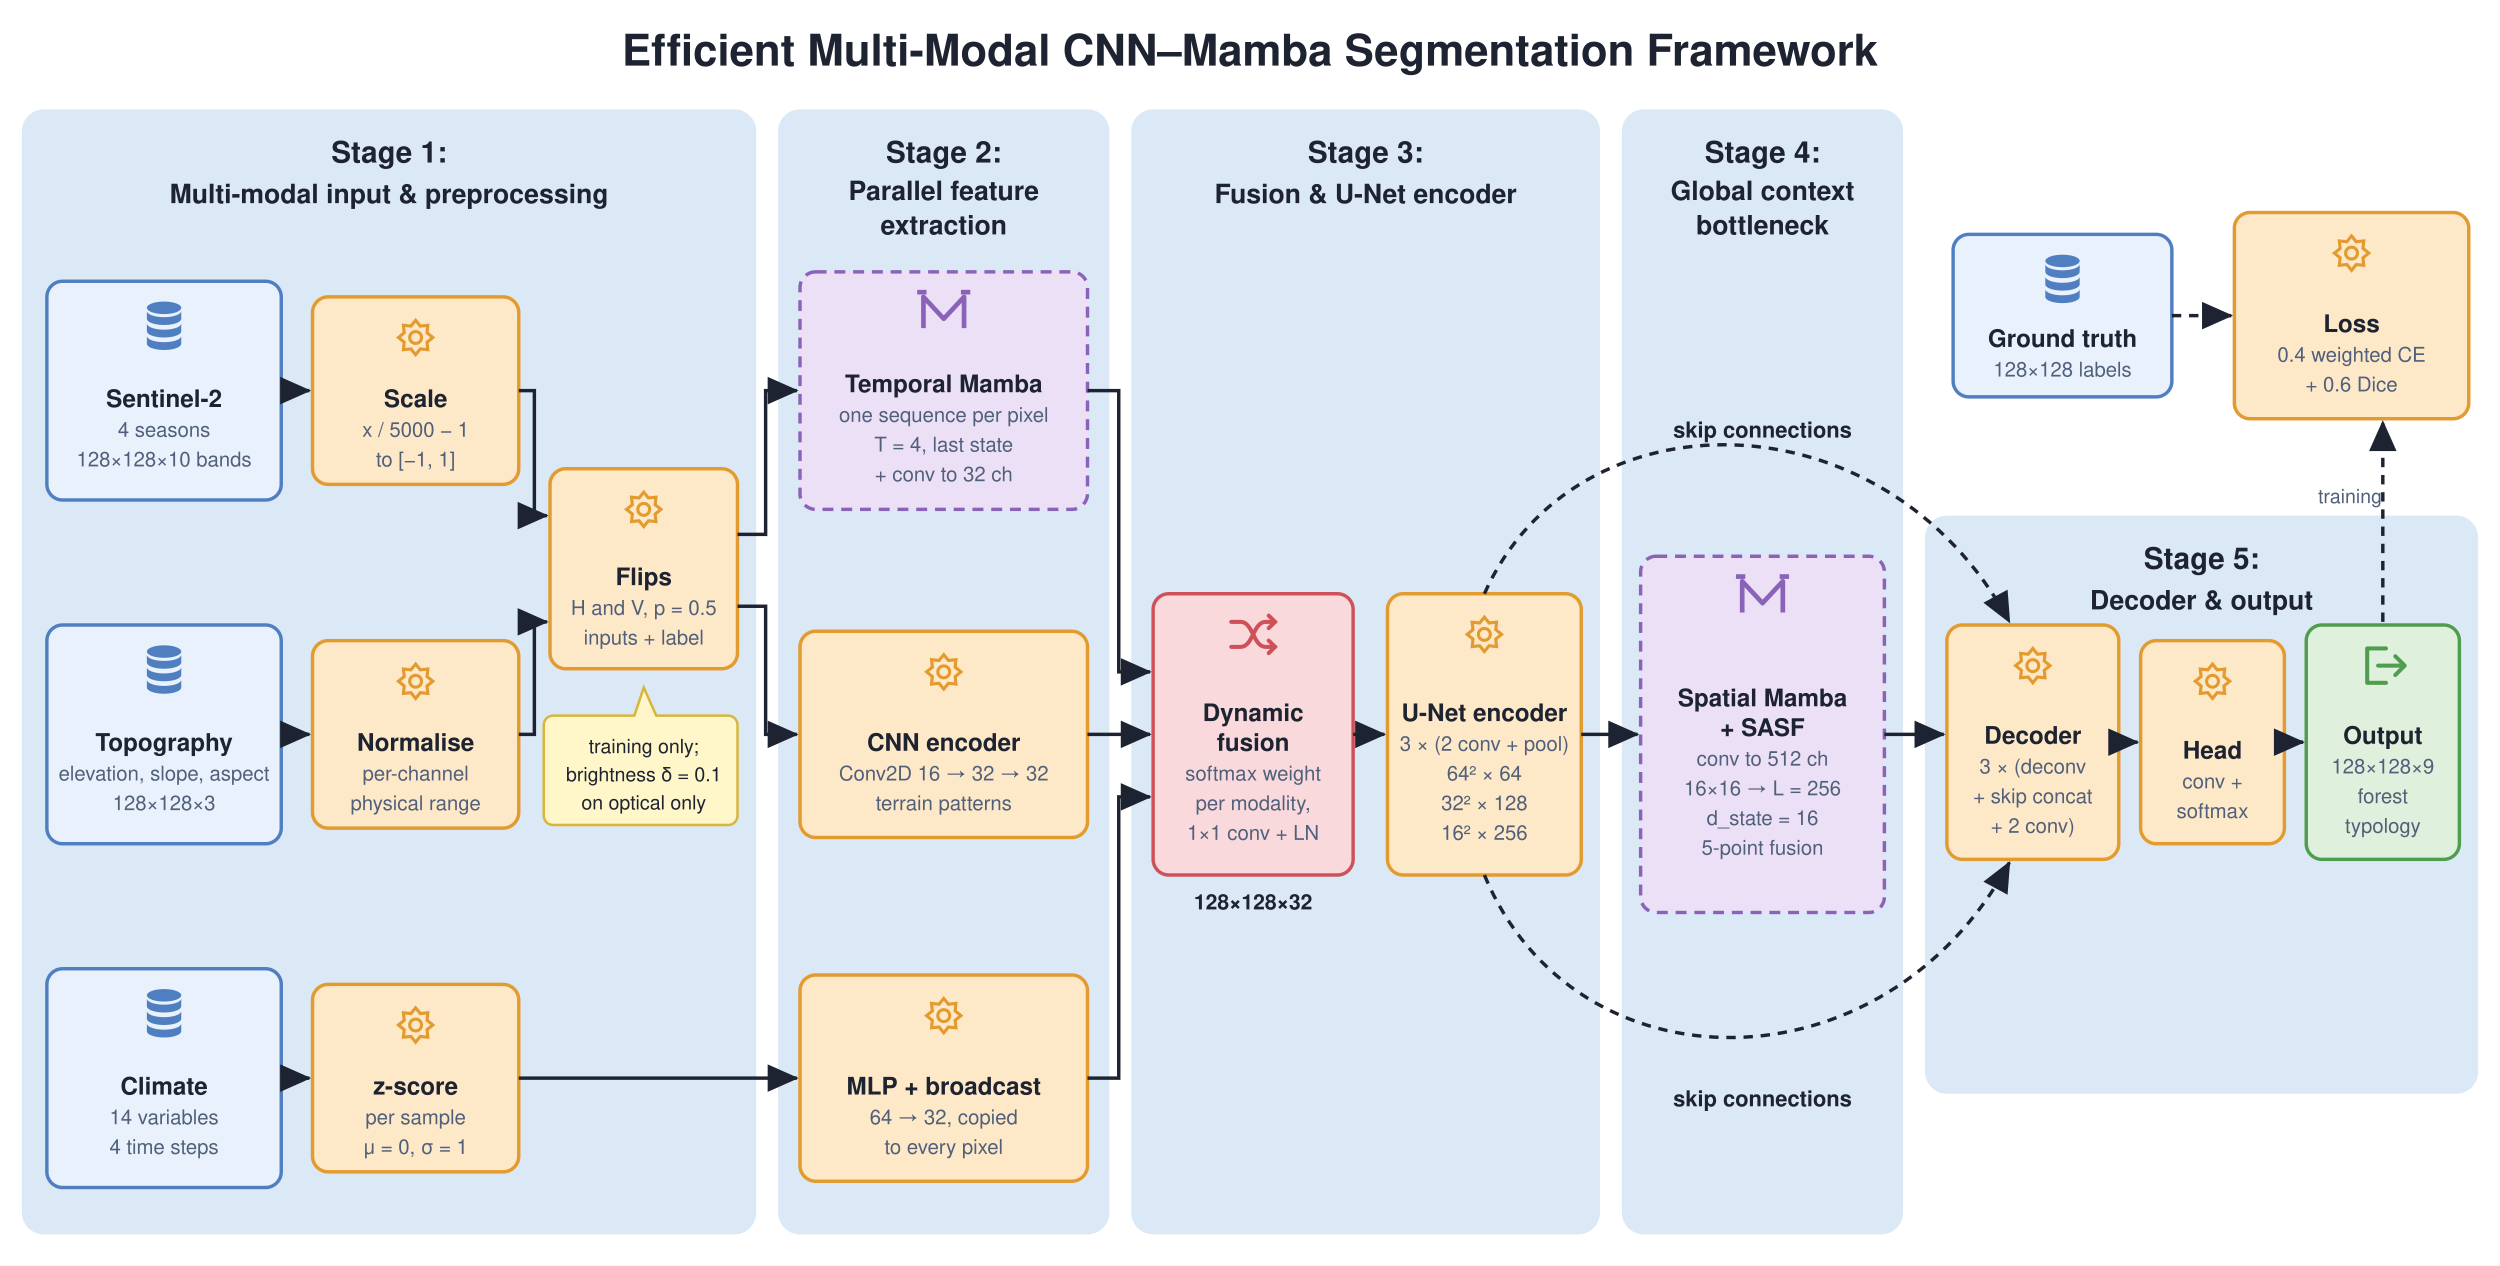
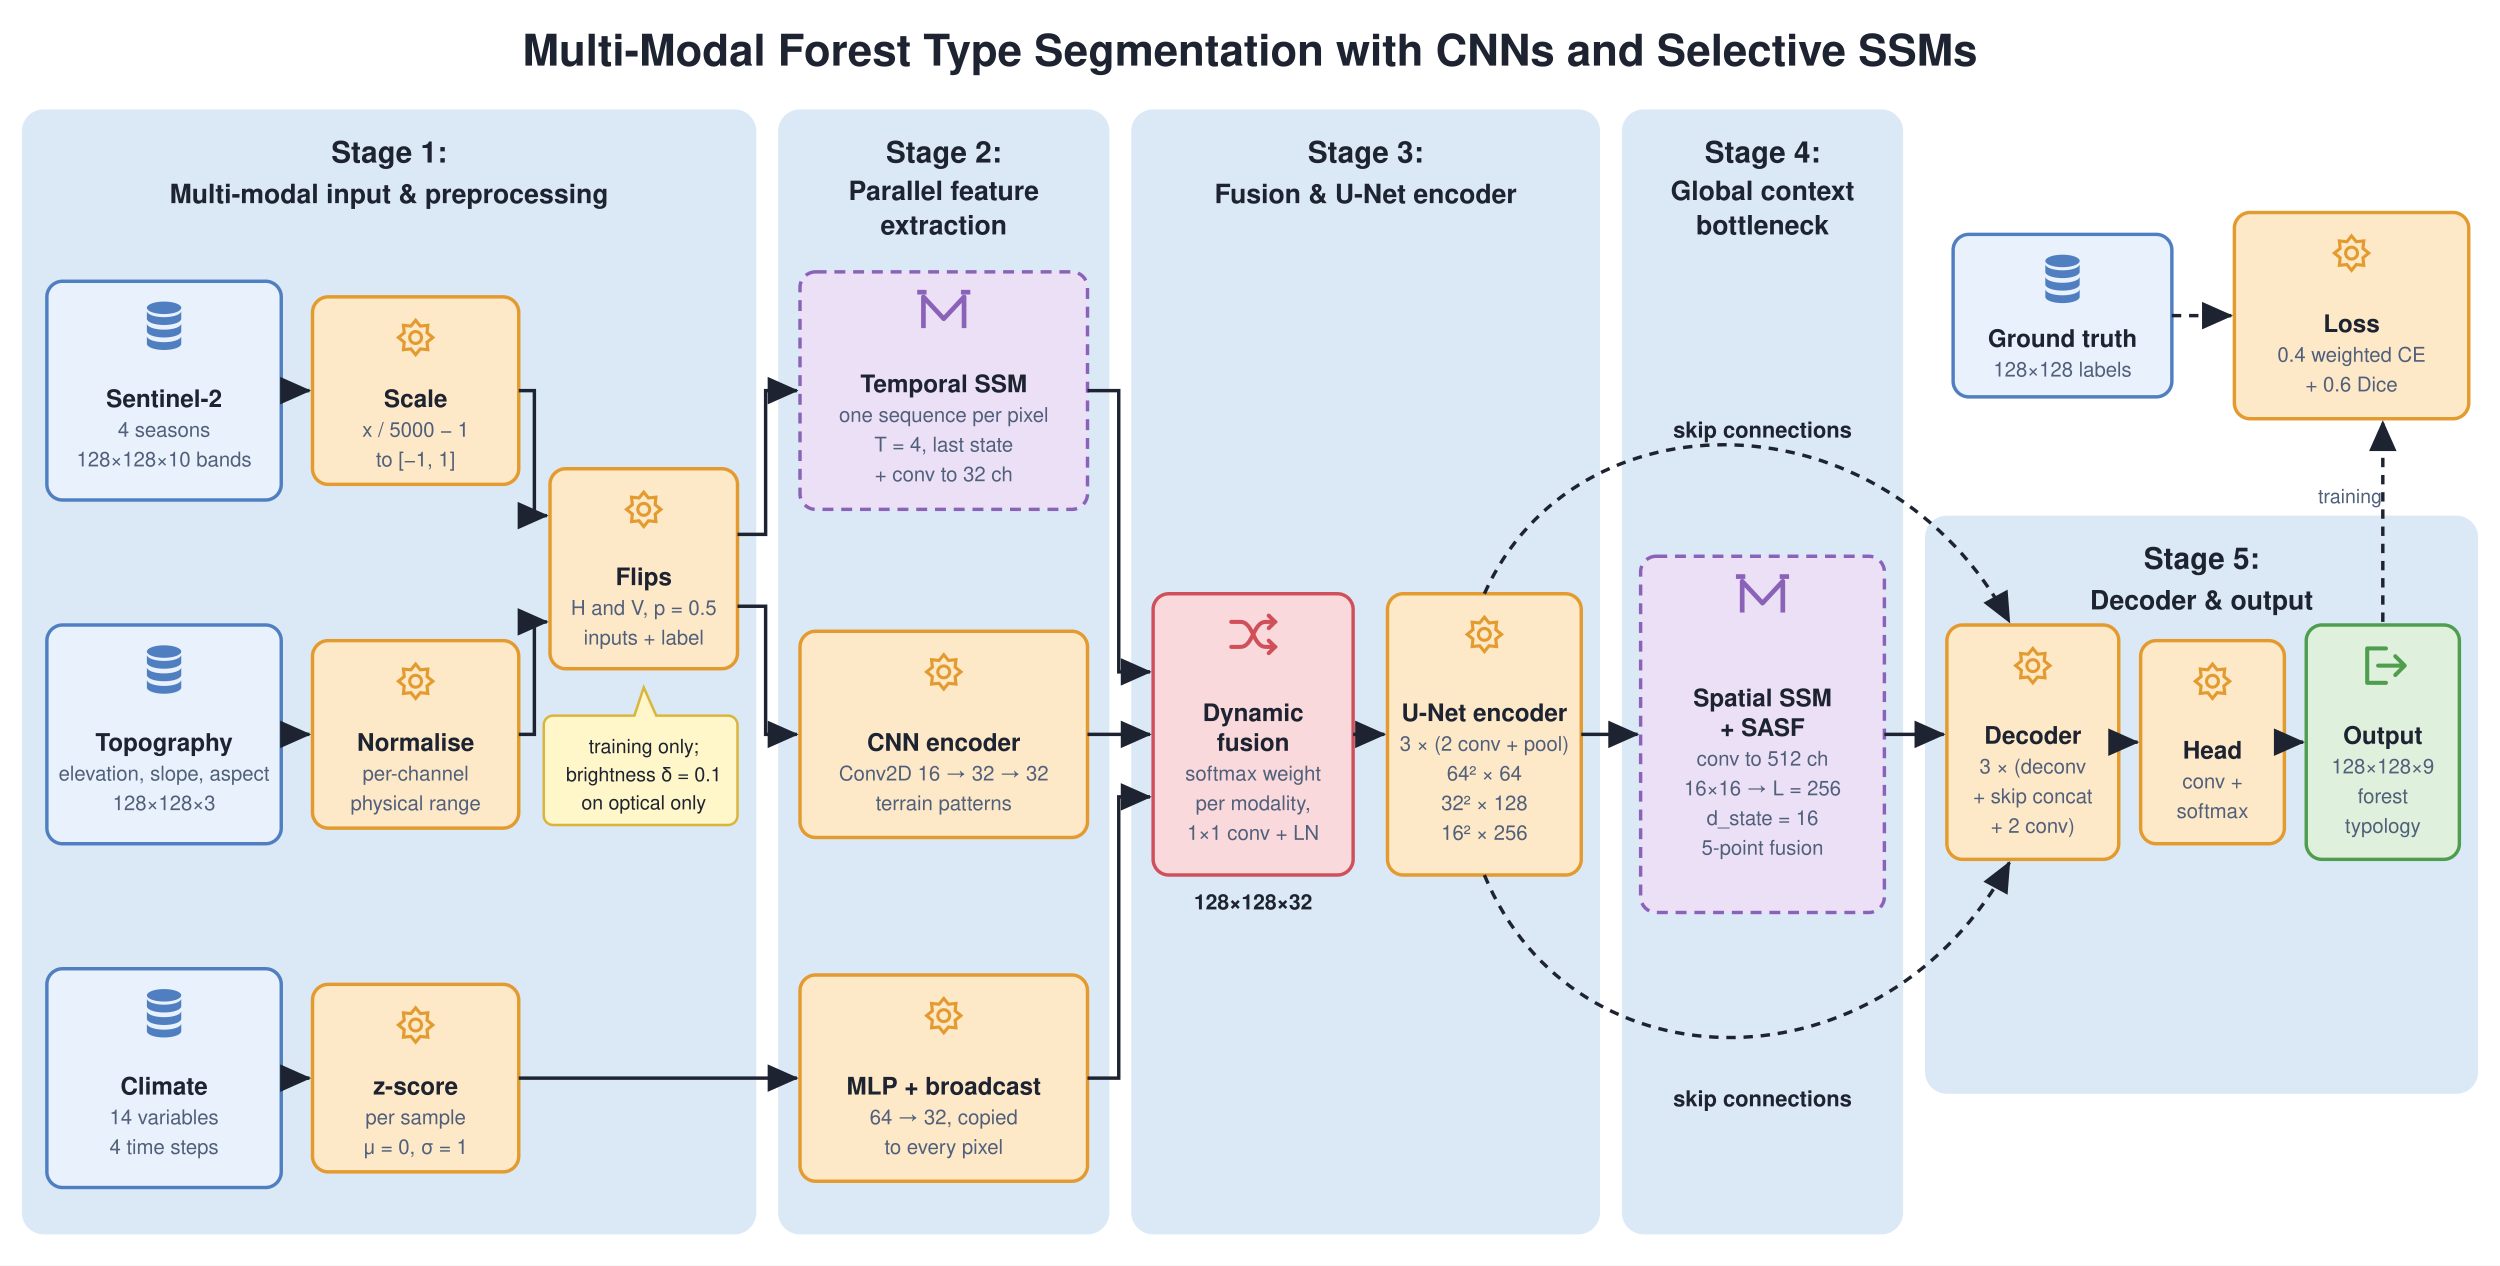
<svg xmlns="http://www.w3.org/2000/svg" width="1600" height="810" viewBox="0 0 1600 810">
  <defs>
    <marker id="ah" markerWidth="10" markerHeight="10" refX="8.5" refY="4" orient="auto">
      <path d="M0,0 L9,4 L0,8 z" fill="#1d2330" />
    </marker>
  </defs>
  <rect width="1600" height="810" fill="#ffffff" />
-   <text x="800.0" y="42" font-family="Helvetica, Arial, sans-serif" font-size="28" font-weight="700" font-style="normal" fill="#1d2330" text-anchor="middle">Efficient Multi-Modal CNN–Mamba Segmentation Framework</text>
+   <text x="800.0" y="42" font-family="Helvetica, Arial, sans-serif" font-size="28" font-weight="700" font-style="normal" fill="#1d2330" text-anchor="middle">Multi-Modal Forest Type Segmentation with CNNs and Selective SSMs</text>
  <rect x="14" y="70" width="470" height="720" rx="14" fill="#dbe8f6" />
  <text x="249.0" y="104" font-family="Helvetica, Arial, sans-serif" font-size="19" font-weight="700" font-style="normal" fill="#1d2330" text-anchor="middle">Stage 1:</text>
  <text x="249.0" y="130" font-family="Helvetica, Arial, sans-serif" font-size="17" font-weight="700" font-style="normal" fill="#1d2330" text-anchor="middle">Multi-modal input &amp; preprocessing</text>
  <rect x="498" y="70" width="212" height="720" rx="14" fill="#dbe8f6" />
  <text x="604.0" y="104" font-family="Helvetica, Arial, sans-serif" font-size="19" font-weight="700" font-style="normal" fill="#1d2330" text-anchor="middle">Stage 2:</text>
  <text x="604.0" y="128" font-family="Helvetica, Arial, sans-serif" font-size="17" font-weight="700" font-style="normal" fill="#1d2330" text-anchor="middle">Parallel feature</text>
  <text x="604.0" y="150" font-family="Helvetica, Arial, sans-serif" font-size="17" font-weight="700" font-style="normal" fill="#1d2330" text-anchor="middle">extraction</text>
  <rect x="724" y="70" width="300" height="720" rx="14" fill="#dbe8f6" />
  <text x="874.0" y="104" font-family="Helvetica, Arial, sans-serif" font-size="19" font-weight="700" font-style="normal" fill="#1d2330" text-anchor="middle">Stage 3:</text>
  <text x="874.0" y="130" font-family="Helvetica, Arial, sans-serif" font-size="17" font-weight="700" font-style="normal" fill="#1d2330" text-anchor="middle">Fusion &amp; U-Net encoder</text>
  <rect x="1038" y="70" width="180" height="720" rx="14" fill="#dbe8f6" />
  <text x="1128.0" y="104" font-family="Helvetica, Arial, sans-serif" font-size="19" font-weight="700" font-style="normal" fill="#1d2330" text-anchor="middle">Stage 4:</text>
  <text x="1128.0" y="128" font-family="Helvetica, Arial, sans-serif" font-size="17" font-weight="700" font-style="normal" fill="#1d2330" text-anchor="middle">Global context</text>
  <text x="1128.0" y="150" font-family="Helvetica, Arial, sans-serif" font-size="17" font-weight="700" font-style="normal" fill="#1d2330" text-anchor="middle">bottleneck</text>
  <rect x="1232" y="330" width="354" height="370" rx="14" fill="#dbe8f6" />
  <text x="1409.0" y="364" font-family="Helvetica, Arial, sans-serif" font-size="19" font-weight="700" font-style="normal" fill="#1d2330" text-anchor="middle">Stage 5:</text>
  <text x="1409.0" y="390" font-family="Helvetica, Arial, sans-serif" font-size="17" font-weight="700" font-style="normal" fill="#1d2330" text-anchor="middle">Decoder &amp; output</text>
  <rect x="30" y="180" width="150" height="140" rx="10" fill="#e8f1fc" stroke="#4f7fc0" stroke-width="2.2" />
  <g fill="#4f7fc0">
    <ellipse cx="105.0" cy="197" rx="11" ry="4" />
    <path d="M94.0 199 v5 a11 4 0 0 0 22 0 v-5 a11 4 0 0 1 -22 0 z" />
    <path d="M94.0 207 v5 a11 4 0 0 0 22 0 v-5 a11 4 0 0 1 -22 0 z" />
    <path d="M94.0 215 v5 a11 4 0 0 0 22 0 v-5 a11 4 0 0 1 -22 0 z" />
  </g>
  <text x="105.0" y="260.5" font-family="Helvetica, Arial, sans-serif" font-size="15.5" font-weight="700" font-style="normal" fill="#1d2330" text-anchor="middle">Sentinel-2</text>
  <text x="105.0" y="279.5" font-family="Helvetica, Arial, sans-serif" font-size="13" font-weight="400" font-style="normal" fill="#51607a" text-anchor="middle">4 seasons</text>
  <text x="105.0" y="298.5" font-family="Helvetica, Arial, sans-serif" font-size="13" font-weight="400" font-style="normal" fill="#51607a" text-anchor="middle">128×128×10 bands</text>
  <rect x="30" y="400" width="150" height="140" rx="10" fill="#e8f1fc" stroke="#4f7fc0" stroke-width="2.2" />
  <g fill="#4f7fc0">
    <ellipse cx="105.0" cy="417" rx="11" ry="4" />
    <path d="M94.0 419 v5 a11 4 0 0 0 22 0 v-5 a11 4 0 0 1 -22 0 z" />
    <path d="M94.0 427 v5 a11 4 0 0 0 22 0 v-5 a11 4 0 0 1 -22 0 z" />
    <path d="M94.0 435 v5 a11 4 0 0 0 22 0 v-5 a11 4 0 0 1 -22 0 z" />
  </g>
  <text x="105.0" y="480.5" font-family="Helvetica, Arial, sans-serif" font-size="15.5" font-weight="700" font-style="normal" fill="#1d2330" text-anchor="middle">Topography</text>
  <text x="105.0" y="499.5" font-family="Helvetica, Arial, sans-serif" font-size="13" font-weight="400" font-style="normal" fill="#51607a" text-anchor="middle">elevation, slope, aspect</text>
  <text x="105.0" y="518.5" font-family="Helvetica, Arial, sans-serif" font-size="13" font-weight="400" font-style="normal" fill="#51607a" text-anchor="middle">128×128×3</text>
  <rect x="30" y="620" width="150" height="140" rx="10" fill="#e8f1fc" stroke="#4f7fc0" stroke-width="2.2" />
  <g fill="#4f7fc0">
    <ellipse cx="105.0" cy="637" rx="11" ry="4" />
    <path d="M94.0 639 v5 a11 4 0 0 0 22 0 v-5 a11 4 0 0 1 -22 0 z" />
    <path d="M94.0 647 v5 a11 4 0 0 0 22 0 v-5 a11 4 0 0 1 -22 0 z" />
    <path d="M94.0 655 v5 a11 4 0 0 0 22 0 v-5 a11 4 0 0 1 -22 0 z" />
  </g>
  <text x="105.0" y="700.5" font-family="Helvetica, Arial, sans-serif" font-size="15.5" font-weight="700" font-style="normal" fill="#1d2330" text-anchor="middle">Climate</text>
  <text x="105.0" y="719.5" font-family="Helvetica, Arial, sans-serif" font-size="13" font-weight="400" font-style="normal" fill="#51607a" text-anchor="middle">14 variables</text>
  <text x="105.0" y="738.5" font-family="Helvetica, Arial, sans-serif" font-size="13" font-weight="400" font-style="normal" fill="#51607a" text-anchor="middle">4 time steps</text>
  <rect x="200" y="190" width="132" height="120" rx="10" fill="#fde8c8" stroke="#e39a2e" stroke-width="2.2" />
  <polygon points="277.0,216.0 273.3,219.0 273.8,223.8 269.0,223.3 266.0,227.0 263.0,223.3 258.2,223.8 258.7,219.0 255.0,216.0 258.7,213.0 258.2,208.2 263.0,208.7 266.0,205.0 269.0,208.7 273.8,208.2 273.3,213.0" fill="none" stroke="#e39a2e" stroke-width="2" />
  <circle cx="266.0" cy="216" r="3.8" fill="none" stroke="#e39a2e" stroke-width="2" />
  <text x="266.0" y="260.5" font-family="Helvetica, Arial, sans-serif" font-size="15.5" font-weight="700" font-style="normal" fill="#1d2330" text-anchor="middle">Scale</text>
  <text x="266.0" y="279.5" font-family="Helvetica, Arial, sans-serif" font-size="13" font-weight="400" font-style="normal" fill="#51607a" text-anchor="middle">x / 5000 − 1</text>
  <text x="266.0" y="298.5" font-family="Helvetica, Arial, sans-serif" font-size="13" font-weight="400" font-style="normal" fill="#51607a" text-anchor="middle">to [−1, 1]</text>
  <rect x="200" y="410" width="132" height="120" rx="10" fill="#fde8c8" stroke="#e39a2e" stroke-width="2.2" />
  <polygon points="277.0,436.0 273.3,439.0 273.8,443.8 269.0,443.3 266.0,447.0 263.0,443.3 258.2,443.8 258.7,439.0 255.0,436.0 258.7,433.0 258.2,428.2 263.0,428.7 266.0,425.0 269.0,428.7 273.8,428.2 273.3,433.0" fill="none" stroke="#e39a2e" stroke-width="2" />
  <circle cx="266.0" cy="436" r="3.8" fill="none" stroke="#e39a2e" stroke-width="2" />
  <text x="266.0" y="480.5" font-family="Helvetica, Arial, sans-serif" font-size="15.5" font-weight="700" font-style="normal" fill="#1d2330" text-anchor="middle">Normalise</text>
  <text x="266.0" y="499.5" font-family="Helvetica, Arial, sans-serif" font-size="13" font-weight="400" font-style="normal" fill="#51607a" text-anchor="middle">per-channel</text>
  <text x="266.0" y="518.5" font-family="Helvetica, Arial, sans-serif" font-size="13" font-weight="400" font-style="normal" fill="#51607a" text-anchor="middle">physical range</text>
  <rect x="200" y="630" width="132" height="120" rx="10" fill="#fde8c8" stroke="#e39a2e" stroke-width="2.2" />
  <polygon points="277.0,656.0 273.3,659.0 273.8,663.8 269.0,663.3 266.0,667.0 263.0,663.3 258.2,663.8 258.7,659.0 255.0,656.0 258.7,653.0 258.2,648.2 263.0,648.7 266.0,645.0 269.0,648.7 273.8,648.2 273.3,653.0" fill="none" stroke="#e39a2e" stroke-width="2" />
  <circle cx="266.0" cy="656" r="3.8" fill="none" stroke="#e39a2e" stroke-width="2" />
  <text x="266.0" y="700.5" font-family="Helvetica, Arial, sans-serif" font-size="15.5" font-weight="700" font-style="normal" fill="#1d2330" text-anchor="middle">z-score</text>
  <text x="266.0" y="719.5" font-family="Helvetica, Arial, sans-serif" font-size="13" font-weight="400" font-style="normal" fill="#51607a" text-anchor="middle">per sample</text>
  <text x="266.0" y="738.5" font-family="Helvetica, Arial, sans-serif" font-size="13" font-weight="400" font-style="normal" fill="#51607a" text-anchor="middle">μ = 0, σ = 1</text>
  <rect x="352" y="300" width="120" height="128" rx="10" fill="#fde8c8" stroke="#e39a2e" stroke-width="2.2" />
  <polygon points="423.0,326.0 419.3,329.0 419.8,333.8 415.0,333.3 412.0,337.0 409.0,333.3 404.2,333.8 404.7,329.0 401.0,326.0 404.7,323.0 404.2,318.2 409.0,318.7 412.0,315.0 415.0,318.7 419.8,318.2 419.3,323.0" fill="none" stroke="#e39a2e" stroke-width="2" />
  <circle cx="412.0" cy="326" r="3.8" fill="none" stroke="#e39a2e" stroke-width="2" />
  <text x="412.0" y="374.5" font-family="Helvetica, Arial, sans-serif" font-size="15.5" font-weight="700" font-style="normal" fill="#1d2330" text-anchor="middle">Flips</text>
  <text x="412.0" y="393.5" font-family="Helvetica, Arial, sans-serif" font-size="13" font-weight="400" font-style="normal" fill="#51607a" text-anchor="middle">H and V, p = 0.5</text>
  <text x="412.0" y="412.5" font-family="Helvetica, Arial, sans-serif" font-size="13" font-weight="400" font-style="normal" fill="#51607a" text-anchor="middle">inputs + label</text>
  <line x1="180" y1="250" x2="198" y2="250" stroke="#1d2330" stroke-width="2.2" marker-end="url(#ah)" />
  <line x1="180" y1="470" x2="198" y2="470" stroke="#1d2330" stroke-width="2.2" marker-end="url(#ah)" />
  <line x1="180" y1="690" x2="198" y2="690" stroke="#1d2330" stroke-width="2.2" marker-end="url(#ah)" />
  <path d="M354 458 h52 l6 -18 l8 18 h46 a6 6 0 0 1 6 6 v58 a6 6 0 0 1 -6 6 h-112 a6 6 0 0 1 -6 -6 v-58 a6 6 0 0 1 6 -6 z" fill="#fff6c9" stroke="#d9b53c" stroke-width="1.6" />
  <text x="412" y="482" font-family="Helvetica, Arial, sans-serif" font-size="12.5" font-weight="400" font-style="normal" fill="#1d2330" text-anchor="middle">training only;</text>
  <text x="412" y="500" font-family="Helvetica, Arial, sans-serif" font-size="12.5" font-weight="400" font-style="normal" fill="#1d2330" text-anchor="middle">brightness δ = 0.1</text>
  <text x="412" y="518" font-family="Helvetica, Arial, sans-serif" font-size="12.5" font-weight="400" font-style="normal" fill="#1d2330" text-anchor="middle">on optical only</text>
  <path d="M332 250 H342 V330 H350" fill="none" stroke="#1d2330" stroke-width="2.2" marker-end="url(#ah)" />
  <path d="M332 470 H342 V398 H350" fill="none" stroke="#1d2330" stroke-width="2.2" marker-end="url(#ah)" />
  <rect x="512" y="174" width="184" height="152" rx="10" fill="#ece0f7" stroke="#8a63b8" stroke-width="2.2" stroke-dasharray="7 5" />
  <path d="M591.0 210 V190 L604.0 204 L617.0 190 V210" fill="none" stroke="#8a63b8" stroke-width="3" stroke-linejoin="round" />
  <path d="M587.0 187 h6 M615.0 187 h6" stroke="#8a63b8" stroke-width="3" />
-   <text x="604.0" y="251.0" font-family="Helvetica, Arial, sans-serif" font-size="15.5" font-weight="700" font-style="normal" fill="#1d2330" text-anchor="middle">Temporal Mamba</text>
+   <text x="604.0" y="251.0" font-family="Helvetica, Arial, sans-serif" font-size="15.5" font-weight="700" font-style="normal" fill="#1d2330" text-anchor="middle">Temporal SSM</text>
  <text x="604.0" y="270.0" font-family="Helvetica, Arial, sans-serif" font-size="13" font-weight="400" font-style="normal" fill="#51607a" text-anchor="middle">one sequence per pixel</text>
  <text x="604.0" y="289.0" font-family="Helvetica, Arial, sans-serif" font-size="13" font-weight="400" font-style="normal" fill="#51607a" text-anchor="middle">T = 4, last state</text>
  <text x="604.0" y="308.0" font-family="Helvetica, Arial, sans-serif" font-size="13" font-weight="400" font-style="normal" fill="#51607a" text-anchor="middle">+ conv to 32 ch</text>
  <rect x="512" y="404" width="184" height="132" rx="10" fill="#fde8c8" stroke="#e39a2e" stroke-width="2.2" />
  <polygon points="615.0,430.0 611.3,433.0 611.8,437.8 607.0,437.3 604.0,441.0 601.0,437.3 596.2,437.8 596.7,433.0 593.0,430.0 596.7,427.0 596.2,422.2 601.0,422.7 604.0,419.0 607.0,422.7 611.8,422.2 611.3,427.0" fill="none" stroke="#e39a2e" stroke-width="2" />
  <circle cx="604.0" cy="430" r="3.8" fill="none" stroke="#e39a2e" stroke-width="2" />
  <text x="604.0" y="480.5" font-family="Helvetica, Arial, sans-serif" font-size="15.5" font-weight="700" font-style="normal" fill="#1d2330" text-anchor="middle">CNN encoder</text>
  <text x="604.0" y="499.5" font-family="Helvetica, Arial, sans-serif" font-size="13" font-weight="400" font-style="normal" fill="#51607a" text-anchor="middle">Conv2D 16 → 32 → 32</text>
  <text x="604.0" y="518.5" font-family="Helvetica, Arial, sans-serif" font-size="13" font-weight="400" font-style="normal" fill="#51607a" text-anchor="middle">terrain patterns</text>
  <rect x="512" y="624" width="184" height="132" rx="10" fill="#fde8c8" stroke="#e39a2e" stroke-width="2.2" />
  <polygon points="615.0,650.0 611.3,653.0 611.8,657.8 607.0,657.3 604.0,661.0 601.0,657.3 596.2,657.8 596.7,653.0 593.0,650.0 596.7,647.0 596.2,642.2 601.0,642.7 604.0,639.0 607.0,642.7 611.8,642.2 611.3,647.0" fill="none" stroke="#e39a2e" stroke-width="2" />
  <circle cx="604.0" cy="650" r="3.8" fill="none" stroke="#e39a2e" stroke-width="2" />
  <text x="604.0" y="700.5" font-family="Helvetica, Arial, sans-serif" font-size="15.5" font-weight="700" font-style="normal" fill="#1d2330" text-anchor="middle">MLP + broadcast</text>
  <text x="604.0" y="719.5" font-family="Helvetica, Arial, sans-serif" font-size="13" font-weight="400" font-style="normal" fill="#51607a" text-anchor="middle">64 → 32, copied</text>
  <text x="604.0" y="738.5" font-family="Helvetica, Arial, sans-serif" font-size="13" font-weight="400" font-style="normal" fill="#51607a" text-anchor="middle">to every pixel</text>
  <path d="M472 342 H490 V250 H510" fill="none" stroke="#1d2330" stroke-width="2.2" marker-end="url(#ah)" />
  <path d="M472 388 H490 V470 H510" fill="none" stroke="#1d2330" stroke-width="2.2" marker-end="url(#ah)" />
  <line x1="332" y1="690" x2="510" y2="690" stroke="#1d2330" stroke-width="2.2" marker-end="url(#ah)" />
  <rect x="738" y="380" width="128" height="180" rx="10" fill="#f9d9dc" stroke="#d0505a" stroke-width="2.2" />
  <g fill="none" stroke="#d0505a" stroke-width="2.6" stroke-linecap="round">
    <path d="M788.0 398 h6 c8 0 8 16 16 16 h6" />
    <path d="M788.0 414 h6 c8 0 8 -16 16 -16 h6" />
    <path d="M812.0 394 l4 4 l-4 4 M812.0 410 l4 4 l-4 4" />
  </g>
  <text x="802.0" y="461.5" font-family="Helvetica, Arial, sans-serif" font-size="15.5" font-weight="700" font-style="normal" fill="#1d2330" text-anchor="middle">Dynamic</text>
  <text x="802.0" y="480.5" font-family="Helvetica, Arial, sans-serif" font-size="15.5" font-weight="700" font-style="normal" fill="#1d2330" text-anchor="middle">fusion</text>
  <text x="802.0" y="499.5" font-family="Helvetica, Arial, sans-serif" font-size="13" font-weight="400" font-style="normal" fill="#51607a" text-anchor="middle">softmax weight</text>
  <text x="802.0" y="518.5" font-family="Helvetica, Arial, sans-serif" font-size="13" font-weight="400" font-style="normal" fill="#51607a" text-anchor="middle">per modality,</text>
  <text x="802.0" y="537.5" font-family="Helvetica, Arial, sans-serif" font-size="13" font-weight="400" font-style="normal" fill="#51607a" text-anchor="middle">1×1 conv + LN</text>
  <text x="802.0" y="582" font-family="Helvetica, Arial, sans-serif" font-size="13.5" font-weight="600" font-style="normal" fill="#1d2330" text-anchor="middle">128×128×32</text>
  <path d="M696 250 H716 V430 H736" fill="none" stroke="#1d2330" stroke-width="2.2" marker-end="url(#ah)" />
  <line x1="696" y1="470" x2="736" y2="470" stroke="#1d2330" stroke-width="2.2" marker-end="url(#ah)" />
  <path d="M696 690 H716 V510 H736" fill="none" stroke="#1d2330" stroke-width="2.2" marker-end="url(#ah)" />
  <rect x="888" y="380" width="124" height="180" rx="10" fill="#fde8c8" stroke="#e39a2e" stroke-width="2.2" />
  <polygon points="961.0,406.0 957.3,409.0 957.8,413.8 953.0,413.3 950.0,417.0 947.0,413.3 942.2,413.8 942.7,409.0 939.0,406.0 942.7,403.0 942.2,398.2 947.0,398.7 950.0,395.0 953.0,398.7 957.8,398.2 957.3,403.0" fill="none" stroke="#e39a2e" stroke-width="2" />
  <circle cx="950.0" cy="406" r="3.8" fill="none" stroke="#e39a2e" stroke-width="2" />
  <text x="950.0" y="461.5" font-family="Helvetica, Arial, sans-serif" font-size="15.5" font-weight="700" font-style="normal" fill="#1d2330" text-anchor="middle">U-Net encoder</text>
  <text x="950.0" y="480.5" font-family="Helvetica, Arial, sans-serif" font-size="13" font-weight="400" font-style="normal" fill="#51607a" text-anchor="middle">3 × (2 conv + pool)</text>
  <text x="950.0" y="499.5" font-family="Helvetica, Arial, sans-serif" font-size="13" font-weight="400" font-style="normal" fill="#51607a" text-anchor="middle">64² × 64</text>
  <text x="950.0" y="518.5" font-family="Helvetica, Arial, sans-serif" font-size="13" font-weight="400" font-style="normal" fill="#51607a" text-anchor="middle">32² × 128</text>
  <text x="950.0" y="537.5" font-family="Helvetica, Arial, sans-serif" font-size="13" font-weight="400" font-style="normal" fill="#51607a" text-anchor="middle">16² × 256</text>
  <line x1="866" y1="470" x2="886" y2="470" stroke="#1d2330" stroke-width="2.2" marker-end="url(#ah)" />
  <rect x="1050" y="356" width="156" height="228" rx="10" fill="#ece0f7" stroke="#8a63b8" stroke-width="2.2" stroke-dasharray="7 5" />
  <path d="M1115.0 392 V372 L1128.0 386 L1141.0 372 V392" fill="none" stroke="#8a63b8" stroke-width="3" stroke-linejoin="round" />
  <path d="M1111.0 369 h6 M1139.0 369 h6" stroke="#8a63b8" stroke-width="3" />
-   <text x="1128.0" y="452.0" font-family="Helvetica, Arial, sans-serif" font-size="15.5" font-weight="700" font-style="normal" fill="#1d2330" text-anchor="middle">Spatial Mamba</text>
+   <text x="1128.0" y="452.0" font-family="Helvetica, Arial, sans-serif" font-size="15.5" font-weight="700" font-style="normal" fill="#1d2330" text-anchor="middle">Spatial SSM</text>
  <text x="1128.0" y="471.0" font-family="Helvetica, Arial, sans-serif" font-size="15.5" font-weight="700" font-style="normal" fill="#1d2330" text-anchor="middle">+ SASF</text>
  <text x="1128.0" y="490.0" font-family="Helvetica, Arial, sans-serif" font-size="13" font-weight="400" font-style="normal" fill="#51607a" text-anchor="middle">conv to 512 ch</text>
  <text x="1128.0" y="509.0" font-family="Helvetica, Arial, sans-serif" font-size="13" font-weight="400" font-style="normal" fill="#51607a" text-anchor="middle">16×16 → L = 256</text>
  <text x="1128.0" y="528.0" font-family="Helvetica, Arial, sans-serif" font-size="13" font-weight="400" font-style="normal" fill="#51607a" text-anchor="middle">d_state = 16</text>
  <text x="1128.0" y="547.0" font-family="Helvetica, Arial, sans-serif" font-size="13" font-weight="400" font-style="normal" fill="#51607a" text-anchor="middle">5-point fusion</text>
  <line x1="1012" y1="470" x2="1048" y2="470" stroke="#1d2330" stroke-width="2.2" marker-end="url(#ah)" />
  <rect x="1246" y="400" width="110" height="150" rx="10" fill="#fde8c8" stroke="#e39a2e" stroke-width="2.2" />
  <polygon points="1312.0,426.0 1308.3,429.0 1308.8,433.8 1304.0,433.3 1301.0,437.0 1298.0,433.3 1293.2,433.8 1293.7,429.0 1290.0,426.0 1293.7,423.0 1293.2,418.2 1298.0,418.7 1301.0,415.0 1304.0,418.7 1308.8,418.2 1308.3,423.0" fill="none" stroke="#e39a2e" stroke-width="2" />
  <circle cx="1301.0" cy="426" r="3.8" fill="none" stroke="#e39a2e" stroke-width="2" />
  <text x="1301.0" y="476.0" font-family="Helvetica, Arial, sans-serif" font-size="15.5" font-weight="700" font-style="normal" fill="#1d2330" text-anchor="middle">Decoder</text>
  <text x="1301.0" y="495.0" font-family="Helvetica, Arial, sans-serif" font-size="13" font-weight="400" font-style="normal" fill="#51607a" text-anchor="middle">3 × (deconv</text>
  <text x="1301.0" y="514.0" font-family="Helvetica, Arial, sans-serif" font-size="13" font-weight="400" font-style="normal" fill="#51607a" text-anchor="middle">+ skip concat</text>
  <text x="1301.0" y="533.0" font-family="Helvetica, Arial, sans-serif" font-size="13" font-weight="400" font-style="normal" fill="#51607a" text-anchor="middle">+ 2 conv)</text>
  <line x1="1206" y1="470" x2="1244" y2="470" stroke="#1d2330" stroke-width="2.2" marker-end="url(#ah)" />
  <rect x="1370" y="410" width="92" height="130" rx="10" fill="#fde8c8" stroke="#e39a2e" stroke-width="2.2" />
  <polygon points="1427.0,436.0 1423.3,439.0 1423.8,443.8 1419.0,443.3 1416.0,447.0 1413.0,443.3 1408.2,443.8 1408.7,439.0 1405.0,436.0 1408.7,433.0 1408.2,428.2 1413.0,428.7 1416.0,425.0 1419.0,428.7 1423.8,428.2 1423.3,433.0" fill="none" stroke="#e39a2e" stroke-width="2" />
  <circle cx="1416.0" cy="436" r="3.8" fill="none" stroke="#e39a2e" stroke-width="2" />
  <text x="1416.0" y="485.5" font-family="Helvetica, Arial, sans-serif" font-size="15.5" font-weight="700" font-style="normal" fill="#1d2330" text-anchor="middle">Head</text>
  <text x="1416.0" y="504.5" font-family="Helvetica, Arial, sans-serif" font-size="13" font-weight="400" font-style="normal" fill="#51607a" text-anchor="middle">conv +</text>
  <text x="1416.0" y="523.5" font-family="Helvetica, Arial, sans-serif" font-size="13" font-weight="400" font-style="normal" fill="#51607a" text-anchor="middle">softmax</text>
  <line x1="1356" y1="475" x2="1368" y2="475" stroke="#1d2330" stroke-width="2.2" marker-end="url(#ah)" />
  <rect x="1476" y="400" width="98" height="150" rx="10" fill="#dff1dc" stroke="#4f9d4f" stroke-width="2.2" />
  <g fill="none" stroke="#4f9d4f" stroke-width="2.6" stroke-linecap="round" stroke-linejoin="round">
    <path d="M1527.0 415 h-12 v22 h12" />
    <path d="M1522.0 426 h16 M1533.0 420 l6 6 l-6 6" />
  </g>
  <text x="1525.0" y="476.0" font-family="Helvetica, Arial, sans-serif" font-size="15.5" font-weight="700" font-style="normal" fill="#1d2330" text-anchor="middle">Output</text>
  <text x="1525.0" y="495.0" font-family="Helvetica, Arial, sans-serif" font-size="13" font-weight="400" font-style="normal" fill="#51607a" text-anchor="middle">128×128×9</text>
  <text x="1525.0" y="514.0" font-family="Helvetica, Arial, sans-serif" font-size="13" font-weight="400" font-style="normal" fill="#51607a" text-anchor="middle">forest</text>
  <text x="1525.0" y="533.0" font-family="Helvetica, Arial, sans-serif" font-size="13" font-weight="400" font-style="normal" fill="#51607a" text-anchor="middle">typology</text>
  <line x1="1462" y1="475" x2="1474" y2="475" stroke="#1d2330" stroke-width="2.2" marker-end="url(#ah)" />
  <path d="M950 380 C 1008 250, 1206 250, 1286 398" fill="none" stroke="#1d2330" stroke-width="2.2" stroke-dasharray="6 5" marker-end="url(#ah)" />
  <path d="M950 560 C 1008 700, 1206 700, 1286 552" fill="none" stroke="#1d2330" stroke-width="2.2" stroke-dasharray="6 5" marker-end="url(#ah)" />
  <text x="1128" y="280" font-family="Helvetica, Arial, sans-serif" font-size="14" font-weight="600" font-style="normal" fill="#1d2330" text-anchor="middle">skip connections</text>
  <text x="1128" y="708" font-family="Helvetica, Arial, sans-serif" font-size="14" font-weight="600" font-style="normal" fill="#1d2330" text-anchor="middle">skip connections</text>
  <rect x="1250" y="150" width="140" height="104" rx="10" fill="#e8f1fc" stroke="#4f7fc0" stroke-width="2.2" />
  <g fill="#4f7fc0">
    <ellipse cx="1320.0" cy="167" rx="11" ry="4" />
    <path d="M1309.0 169 v5 a11 4 0 0 0 22 0 v-5 a11 4 0 0 1 -22 0 z" />
    <path d="M1309.0 177 v5 a11 4 0 0 0 22 0 v-5 a11 4 0 0 1 -22 0 z" />
    <path d="M1309.0 185 v5 a11 4 0 0 0 22 0 v-5 a11 4 0 0 1 -22 0 z" />
  </g>
  <text x="1320.0" y="222.0" font-family="Helvetica, Arial, sans-serif" font-size="15.5" font-weight="700" font-style="normal" fill="#1d2330" text-anchor="middle">Ground truth</text>
  <text x="1320.0" y="241.0" font-family="Helvetica, Arial, sans-serif" font-size="13" font-weight="400" font-style="normal" fill="#51607a" text-anchor="middle">128×128 labels</text>
  <rect x="1430" y="136" width="150" height="132" rx="10" fill="#fde8c8" stroke="#e39a2e" stroke-width="2.2" />
  <polygon points="1516.0,162.0 1512.3,165.0 1512.8,169.8 1508.0,169.3 1505.0,173.0 1502.0,169.3 1497.2,169.8 1497.7,165.0 1494.0,162.0 1497.7,159.0 1497.2,154.2 1502.0,154.7 1505.0,151.0 1508.0,154.7 1512.8,154.2 1512.3,159.0" fill="none" stroke="#e39a2e" stroke-width="2" />
  <circle cx="1505.0" cy="162" r="3.8" fill="none" stroke="#e39a2e" stroke-width="2" />
  <text x="1505.0" y="212.5" font-family="Helvetica, Arial, sans-serif" font-size="15.5" font-weight="700" font-style="normal" fill="#1d2330" text-anchor="middle">Loss</text>
  <text x="1505.0" y="231.5" font-family="Helvetica, Arial, sans-serif" font-size="13" font-weight="400" font-style="normal" fill="#51607a" text-anchor="middle">0.4 weighted CE</text>
  <text x="1505.0" y="250.5" font-family="Helvetica, Arial, sans-serif" font-size="13" font-weight="400" font-style="normal" fill="#51607a" text-anchor="middle">+ 0.6 Dice</text>
  <line x1="1390" y1="202" x2="1428" y2="202" stroke="#1d2330" stroke-width="2.2" stroke-dasharray="6 5" marker-end="url(#ah)" />
  <line x1="1525" y1="398" x2="1525" y2="270" stroke="#1d2330" stroke-width="2.2" stroke-dasharray="6 5" marker-end="url(#ah)" />
  <text x="1504" y="322" font-family="Helvetica, Arial, sans-serif" font-size="12.5" font-weight="400" font-style="normal" fill="#51607a" text-anchor="middle">training</text>
</svg>
